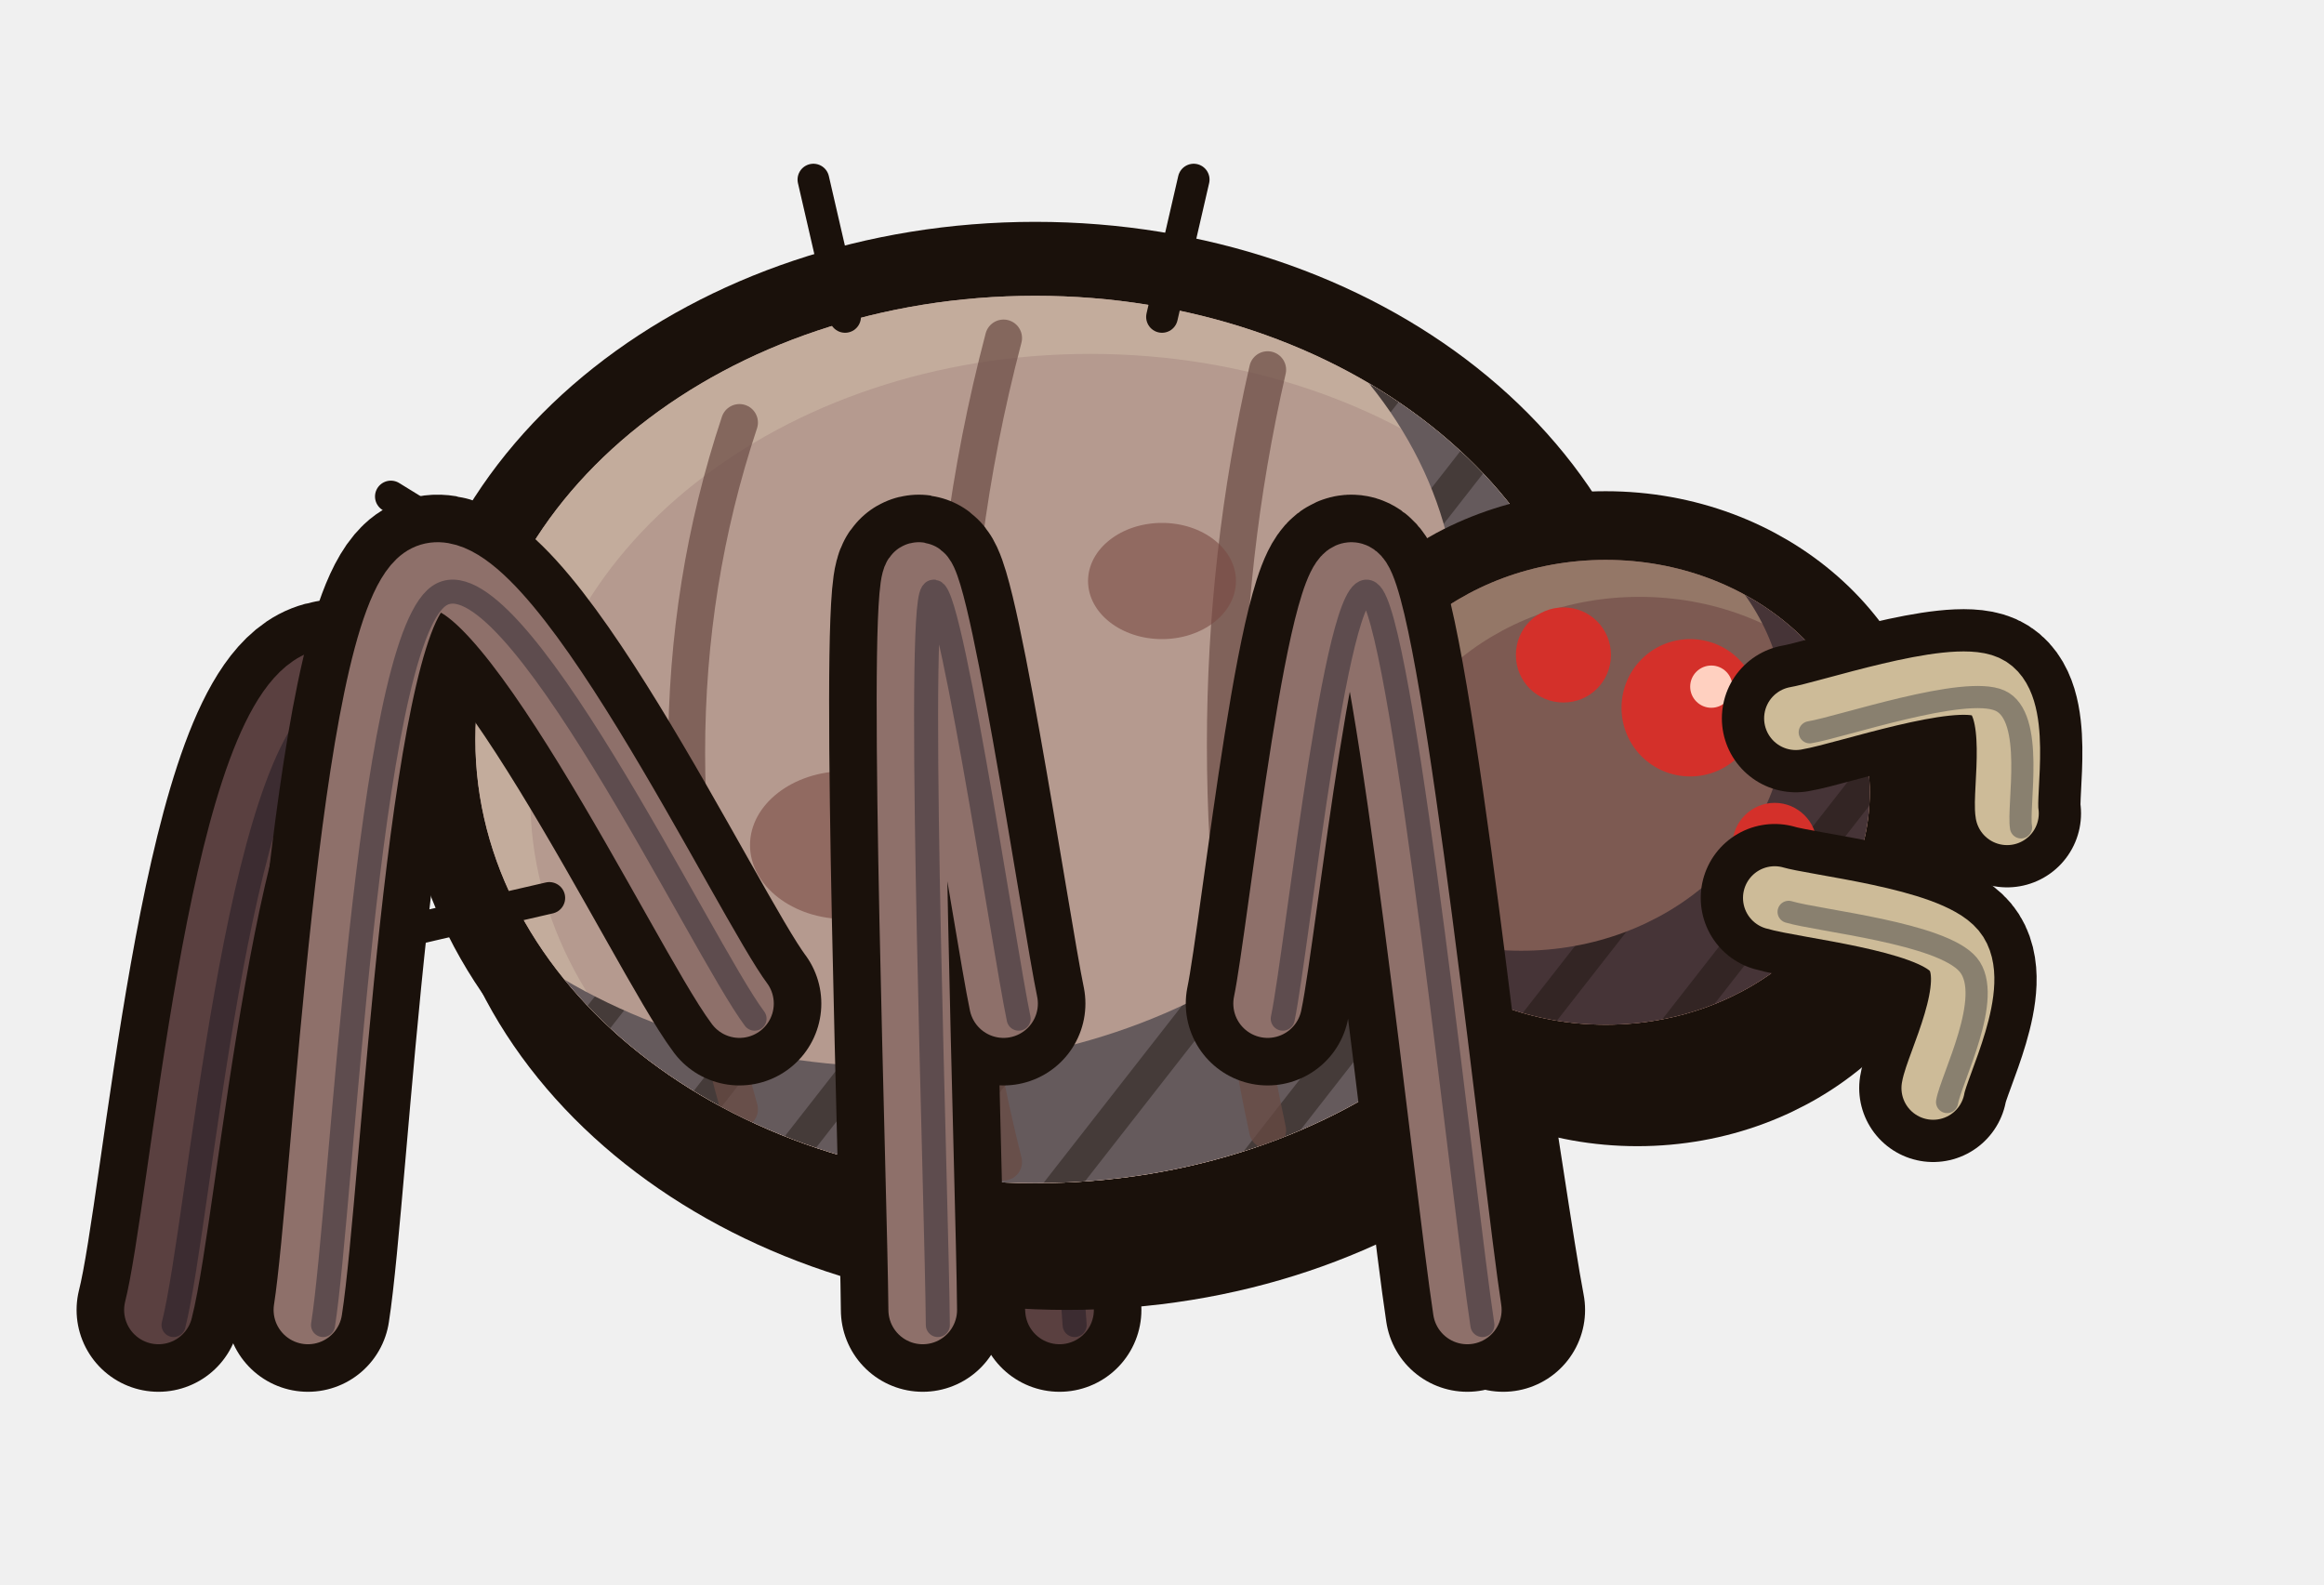
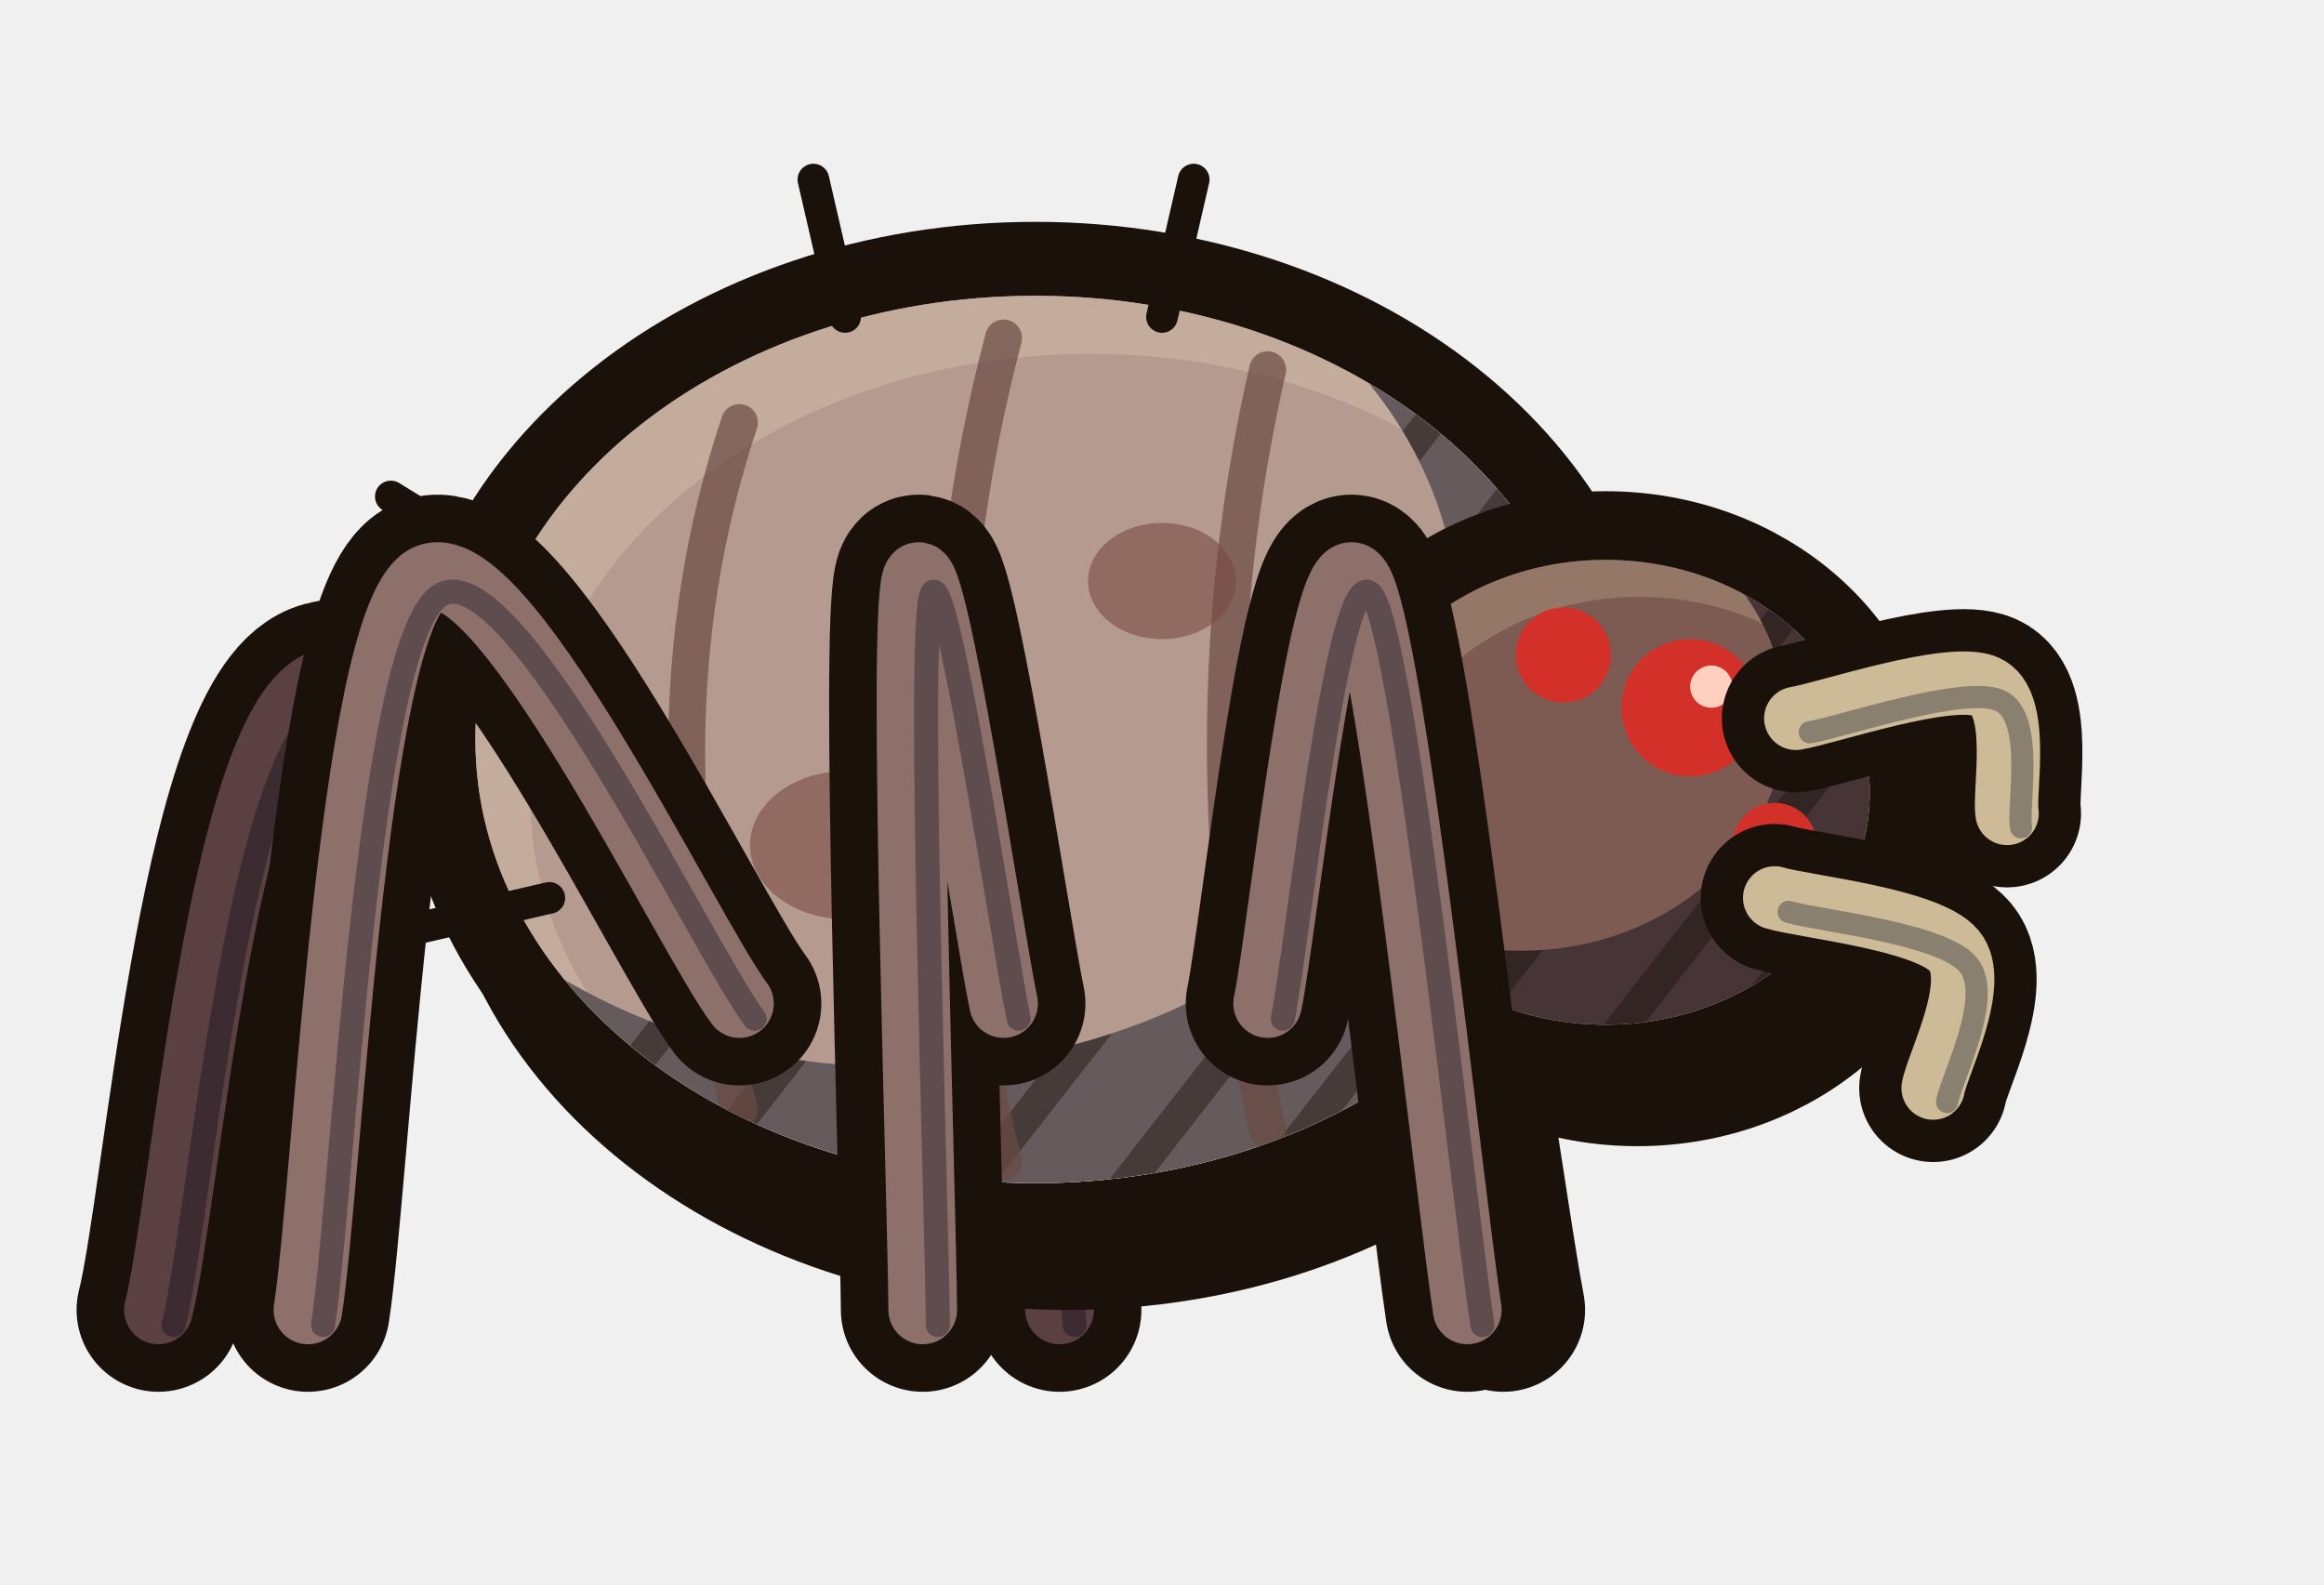
<svg xmlns="http://www.w3.org/2000/svg" width="44" height="30" viewBox="-22 -26 44 30">
  <path d="M-8 -7C-9.33 -8 -14.17 -13.97 -16 -13C-17.83 -12.03 -18.5 -3.17 -19 -1.2" fill="none" stroke="#1a110b" stroke-width="3.1" stroke-opacity="1" stroke-linecap="round" stroke-linejoin="round" />
  <path d="M-8 -7C-9.33 -8 -14.17 -13.97 -16 -13C-17.83 -12.03 -18.5 -3.17 -19 -1.2" fill="none" stroke="#5a4040" stroke-width="1.3" stroke-opacity="1" stroke-linecap="round" stroke-linejoin="round" />
  <path d="M-8 -7C-9.33 -8 -14.17 -13.97 -16 -13C-17.83 -12.03 -18.5 -3.17 -19 -1.2" fill="none" stroke="#35272d" stroke-width="0.455" stroke-opacity="0.8" stroke-linecap="round" stroke-linejoin="round" transform="translate(0.286 0.286)" />
  <path d="M-3 -7C-2.97 -8 -2.99 -13.97 -2.82 -13C-2.64 -12.03 -2.09 -3.17 -1.94 -1.2" fill="none" stroke="#1a110b" stroke-width="3.1" stroke-opacity="1" stroke-linecap="round" stroke-linejoin="round" />
  <path d="M-3 -7C-2.97 -8 -2.99 -13.97 -2.82 -13C-2.64 -12.03 -2.09 -3.17 -1.94 -1.2" fill="none" stroke="#5a4040" stroke-width="1.3" stroke-opacity="1" stroke-linecap="round" stroke-linejoin="round" />
  <path d="M-3 -7C-2.97 -8 -2.99 -13.97 -2.82 -13C-2.64 -12.03 -2.09 -3.17 -1.94 -1.2" fill="none" stroke="#35272d" stroke-width="0.455" stroke-opacity="0.8" stroke-linecap="round" stroke-linejoin="round" transform="translate(0.286 0.286)" />
  <path d="M2 -7C2.36 -8 3.44 -13.97 4.18 -13C4.93 -12.03 6.08 -3.17 6.46 -1.2" fill="none" stroke="#1a110b" stroke-width="3.1" stroke-opacity="1" stroke-linecap="round" stroke-linejoin="round" />
  <path d="M2 -7C2.36 -8 3.44 -13.97 4.18 -13C4.93 -12.03 6.08 -3.17 6.46 -1.2" fill="none" stroke="#5a4040" stroke-width="1.3" stroke-opacity="1" stroke-linecap="round" stroke-linejoin="round" />
  <path d="M2 -7C2.36 -8 3.44 -13.97 4.18 -13C4.93 -12.03 6.08 -3.17 6.46 -1.2" fill="none" stroke="#35272d" stroke-width="0.455" stroke-opacity="0.8" stroke-linecap="round" stroke-linejoin="round" transform="translate(0.286 0.286)" />
  <path d="M-13 -12C-13 -16.64 -8.25 -20.4 -2.4 -20.4C3.45 -20.4 8.2 -16.64 8.2 -12C8.2 -7.36 3.45 -3.6 -2.4 -3.6C-8.25 -3.6 -13 -7.36 -13 -12Z" fill="#1a110b" stroke="#1a110b" stroke-width="2.8" stroke-linejoin="round" transform="translate(0.6 1)" />
  <path d="M-13 -12C-13 -16.64 -8.25 -20.4 -2.4 -20.4C3.45 -20.4 8.2 -16.64 8.2 -12C8.2 -7.36 3.45 -3.6 -2.4 -3.6C-8.25 -3.6 -13 -7.36 -13 -12Z" fill="#1a110b" stroke="#1a110b" stroke-width="2.8" stroke-linejoin="round" />
  <path d="M-13 -12C-13 -16.64 -8.25 -20.4 -2.4 -20.4C3.45 -20.4 8.2 -16.64 8.2 -12C8.2 -7.36 3.45 -3.6 -2.4 -3.6C-8.25 -3.6 -13 -7.36 -13 -12Z" fill="#b59a8f" />
-   <clipPath id="c1542">
+   <clipPath id="c1547">
    <path d="M-13 -12C-13 -16.64 -8.25 -20.4 -2.4 -20.4C3.45 -20.4 8.2 -16.64 8.2 -12C8.2 -7.36 3.45 -3.6 -2.4 -3.6C-8.25 -3.6 -13 -7.36 -13 -12Z" />
  </clipPath>
-   <g clip-path="url(#c1542)">
+   <g clip-path="url(#c1547)">
    <rect x="-600" y="-600" width="1200" height="1200" fill="#c3ac9c" />
    <path d="M-13 -12C-13 -16.64 -8.25 -20.4 -2.4 -20.4C3.45 -20.4 8.2 -16.64 8.2 -12C8.2 -7.36 3.45 -3.6 -2.4 -3.6C-8.25 -3.6 -13 -7.36 -13 -12Z" fill="#b59a8f" transform="translate(1.04 1.1)" />
-     <mask id="m1542" maskUnits="userSpaceOnUse" x="-600" y="-600" width="1200" height="1200">
+     <mask id="m1547" maskUnits="userSpaceOnUse" x="-600" y="-600" width="1200" height="1200">
      <rect x="-600" y="-600" width="1200" height="1200" fill="#fff" />
      <path d="M-13 -12C-13 -16.64 -8.25 -20.4 -2.4 -20.4C3.45 -20.4 8.2 -16.64 8.2 -12C8.2 -7.36 3.45 -3.6 -2.4 -3.6C-8.25 -3.6 -13 -7.36 -13 -12Z" fill="#000" transform="translate(-2.6 -2.2)" />
    </mask>
-     <g mask="url(#m1542)">
+     <g mask="url(#m1547)">
      <rect x="-600" y="-600" width="1200" height="1200" fill="#655a5c" />
-       <path d="M-23.58 -10.1L-6.21 -32.34M-21.15 -9.4L-4.18 -31.12M-19.68 -7.85L-3.32 -28.8M-18.79 -5.99L-2 -27.49M-15.79 -6.82L0.76 -28M-15.88 -2.92L1.96 -25.77M-13.51 -3.1L2.87 -24.06M-10.67 -2.55L5.85 -23.69M-9.22 -1.34L6.17 -21.04M-8.12 0.66L8.31 -20.38M-7.46 3.56L10.58 -19.53M-3.72 3.03L11.69 -16.71M-2.11 4.82L15.12 -17.23M-1.28 7.44L15.11 -13.53M0.07 9.43L18.58 -14.26" fill="none" stroke="#1a110b" stroke-width="0.6" stroke-opacity="0.42" stroke-linecap="round" />
+       <path d="M-23.38 -10.37L-5.72 -32.97M-20.86 -9.75L-5.03 -30M-20.82 -6.81L-2.46 -30.31M-18.36 -6.61L-1.48 -28.21M-16.54 -4.99L0.35 -26.61M-15.33 -2.82L3.06 -26.36M-11.34 -4.09L3.57 -23.18M-10.18 -1.99L5.09 -21.54M-9.72 0.93L8.64 -22.58M-8.02 2.13L10.09 -21.05M-6.45 3.8L11.12 -18.7M-3.3 3.12L13.13 -17.91M-2.35 5.66L13.86 -15.08M-1.05 7.05L15.59 -14.25M0.22 8.68L16.71 -12.43" fill="none" stroke="#1a110b" stroke-width="0.6" stroke-opacity="0.42" stroke-linecap="round" />
    </g>
    <path d="M-8 -18Q-10 -12 -8 -5M-3 -19.6Q-5 -12 -3 -4M2 -19Q0.4 -12 2 -4.6" fill="none" stroke="#6a4a44" stroke-width="0.7" stroke-opacity="0.7" stroke-linecap="round" stroke-linejoin="round" />
    <path d="M-7.8 -10C-7.8 -10.77 -6.99 -11.4 -6 -11.4C-5.01 -11.4 -4.2 -10.77 -4.2 -10C-4.2 -9.23 -5.01 -8.6 -6 -8.6C-6.99 -8.6 -7.8 -9.23 -7.8 -10Z" fill="#7a4a44" fill-opacity="0.6" />
    <path d="M-1.4 -15C-1.4 -15.61 -0.77 -16.1 0 -16.1C0.77 -16.1 1.4 -15.61 1.4 -15C1.4 -14.39 0.77 -13.9 0 -13.9C-0.77 -13.9 -1.4 -14.39 -1.4 -15Z" fill="#7a4a44" fill-opacity="0.6" />
  </g>
  <path d="M-12 -15L-14.6 -16.6M-11.6 -9L-14.2 -8.4M-6 -20L-6.6 -22.6M0 -20L0.6 -22.6" fill="none" stroke="#1a110b" stroke-width="0.6" stroke-opacity="1" stroke-linecap="round" stroke-linejoin="round" />
  <path d="M3.4 -11C3.4 -13.43 5.64 -15.4 8.4 -15.4C11.16 -15.4 13.4 -13.43 13.4 -11C13.4 -8.57 11.16 -6.6 8.4 -6.6C5.64 -6.6 3.4 -8.57 3.4 -11Z" fill="#1a110b" stroke="#1a110b" stroke-width="2.6" stroke-linejoin="round" transform="translate(0.6 1)" />
  <path d="M3.4 -11C3.4 -13.43 5.64 -15.4 8.4 -15.4C11.16 -15.4 13.4 -13.43 13.4 -11C13.4 -8.57 11.16 -6.6 8.4 -6.6C5.64 -6.6 3.4 -8.57 3.4 -11Z" fill="#1a110b" stroke="#1a110b" stroke-width="2.6" stroke-linejoin="round" />
  <path d="M3.4 -11C3.4 -13.43 5.64 -15.4 8.4 -15.4C11.16 -15.4 13.4 -13.43 13.4 -11C13.4 -8.57 11.16 -6.6 8.4 -6.6C5.64 -6.6 3.4 -8.57 3.4 -11Z" fill="#7d5a52" />
-   <clipPath id="c1543">
+   <clipPath id="c1548">
    <path d="M3.4 -11C3.4 -13.43 5.64 -15.4 8.4 -15.4C11.16 -15.4 13.4 -13.43 13.4 -11C13.4 -8.57 11.16 -6.6 8.4 -6.6C5.64 -6.6 3.4 -8.57 3.4 -11Z" />
  </clipPath>
-   <g clip-path="url(#c1543)">
+   <g clip-path="url(#c1548)">
    <rect x="-600" y="-600" width="1200" height="1200" fill="#947767" />
    <path d="M3.4 -11C3.4 -13.43 5.64 -15.4 8.4 -15.4C11.16 -15.4 13.4 -13.43 13.4 -11C13.4 -8.57 11.16 -6.6 8.4 -6.6C5.64 -6.6 3.4 -8.57 3.4 -11Z" fill="#7d5a52" transform="translate(0.64 0.7)" />
-     <mask id="m1543" maskUnits="userSpaceOnUse" x="-600" y="-600" width="1200" height="1200">
+     <mask id="m1548" maskUnits="userSpaceOnUse" x="-600" y="-600" width="1200" height="1200">
      <rect x="-600" y="-600" width="1200" height="1200" fill="#fff" />
      <path d="M3.4 -11C3.4 -13.43 5.64 -15.4 8.4 -15.4C11.16 -15.4 13.4 -13.43 13.4 -11C13.4 -8.57 11.16 -6.6 8.4 -6.6C5.64 -6.6 3.4 -8.57 3.4 -11Z" fill="#000" transform="translate(-1.6 -1.4)" />
    </mask>
-     <g mask="url(#m1543)">
+     <g mask="url(#m1548)">
      <rect x="-600" y="-600" width="1200" height="1200" fill="#463437" />
-       <path d="M-2.7 -10.86L5.59 -21.47M-1.87 -8.4L7.8 -20.78M-0.32 -7.22L9.56 -19.86M1.09 -6.1L10.97 -18.74M3.75 -6.25L12.4 -17.31M5.56 -4.71L14.67 -16.37M6.72 -2.69L15.73 -14.23M8.01 -1.09L17.04 -12.66M10.35 -0.06L19.86 -12.23" fill="none" stroke="#1a110b" stroke-width="0.6" stroke-opacity="0.42" stroke-linecap="round" />
+       <path d="M-2.64 -10.94L6.4 -22.5M-0.65 -9.28L8.91 -21.52M0.6 -7.86L10.32 -20.29M2.36 -5.99L11.11 -17.19M4.21 -4.66L13.08 -16.02M6.48 -3.71L14.88 -14.46M7.62 -2.31L16.66 -13.88M8.43 -0.46L17.54 -12.13" fill="none" stroke="#1a110b" stroke-width="0.6" stroke-opacity="0.42" stroke-linecap="round" />
    </g>
  </g>
  <path d="M8.7 -12.6C8.7 -13.32 9.28 -13.9 10 -13.9C10.72 -13.9 11.3 -13.32 11.3 -12.6C11.3 -11.88 10.72 -11.3 10 -11.3C9.28 -11.3 8.7 -11.88 8.7 -12.6Z" fill="#d4302a" />
  <path d="M10 -13C10 -13.22 10.18 -13.4 10.4 -13.4C10.62 -13.4 10.8 -13.22 10.8 -13C10.8 -12.78 10.62 -12.6 10.4 -12.6C10.18 -12.6 10 -12.78 10 -13Z" fill="#ffd0c0" />
  <path d="M6.7 -13.6C6.7 -14.1 7.1 -14.5 7.6 -14.5C8.1 -14.5 8.5 -14.1 8.5 -13.6C8.5 -13.1 8.1 -12.7 7.6 -12.7C7.1 -12.7 6.7 -13.1 6.7 -13.6Z" fill="#d4302a" />
  <path d="M10.8 -10C10.8 -10.44 11.16 -10.8 11.6 -10.8C12.04 -10.8 12.4 -10.44 12.4 -10C12.4 -9.56 12.04 -9.2 11.6 -9.2C11.16 -9.2 10.8 -9.56 10.8 -10Z" fill="#d4302a" />
  <path d="M11.6 -9C12.17 -8.83 14.5 -8.6 15 -8C15.5 -7.4 14.67 -5.83 14.6 -5.4" fill="none" stroke="#1a110b" stroke-width="2.8" stroke-opacity="1" stroke-linecap="round" stroke-linejoin="round" />
  <path d="M11.6 -9C12.17 -8.83 14.5 -8.6 15 -8C15.5 -7.4 14.67 -5.83 14.6 -5.4" fill="none" stroke="#cdbb98" stroke-width="1.2" stroke-opacity="1" stroke-linecap="round" stroke-linejoin="round" />
  <path d="M11.6 -9C12.17 -8.83 14.5 -8.6 15 -8C15.5 -7.4 14.67 -5.83 14.6 -5.4" fill="none" stroke="#787266" stroke-width="0.42" stroke-opacity="0.8" stroke-linecap="round" stroke-linejoin="round" transform="translate(0.264 0.264)" />
  <path d="M12 -12.4C12.6 -12.5 14.93 -13.3 15.6 -13C16.27 -12.7 15.93 -11 16 -10.6" fill="none" stroke="#1a110b" stroke-width="2.8" stroke-opacity="1" stroke-linecap="round" stroke-linejoin="round" />
  <path d="M12 -12.4C12.6 -12.5 14.93 -13.3 15.6 -13C16.27 -12.7 15.93 -11 16 -10.6" fill="none" stroke="#cdbb98" stroke-width="1.2" stroke-opacity="1" stroke-linecap="round" stroke-linejoin="round" />
  <path d="M12 -12.4C12.6 -12.5 14.93 -13.3 15.6 -13C16.27 -12.7 15.93 -11 16 -10.6" fill="none" stroke="#787266" stroke-width="0.42" stroke-opacity="0.8" stroke-linecap="round" stroke-linejoin="round" transform="translate(0.264 0.264)" />
  <path d="M-8 -7C-9 -8.33 -12.62 -15.97 -13.98 -15C-15.34 -14.03 -15.81 -3.5 -16.17 -1.2" fill="none" stroke="#1a110b" stroke-width="3.1" stroke-opacity="1" stroke-linecap="round" stroke-linejoin="round" />
  <path d="M-8 -7C-9 -8.33 -12.62 -15.97 -13.98 -15C-15.34 -14.03 -15.81 -3.5 -16.17 -1.2" fill="none" stroke="#8e706a" stroke-width="1.3" stroke-opacity="1" stroke-linecap="round" stroke-linejoin="round" />
  <path d="M-8 -7C-9 -8.33 -12.62 -15.97 -13.98 -15C-15.34 -14.03 -15.81 -3.5 -16.17 -1.2" fill="none" stroke="#534448" stroke-width="0.455" stroke-opacity="0.8" stroke-linecap="round" stroke-linejoin="round" transform="translate(0.286 0.286)" />
  <path d="M-3 -7C-3.28 -8.33 -4.41 -15.97 -4.66 -15C-4.92 -14.03 -4.55 -3.5 -4.53 -1.2" fill="none" stroke="#1a110b" stroke-width="3.1" stroke-opacity="1" stroke-linecap="round" stroke-linejoin="round" />
  <path d="M-3 -7C-3.28 -8.33 -4.41 -15.97 -4.66 -15C-4.92 -14.03 -4.55 -3.5 -4.53 -1.2" fill="none" stroke="#8e706a" stroke-width="1.3" stroke-opacity="1" stroke-linecap="round" stroke-linejoin="round" />
  <path d="M-3 -7C-3.28 -8.33 -4.41 -15.97 -4.66 -15C-4.92 -14.03 -4.55 -3.5 -4.53 -1.2" fill="none" stroke="#534448" stroke-width="0.455" stroke-opacity="0.8" stroke-linecap="round" stroke-linejoin="round" transform="translate(0.286 0.286)" />
  <path d="M2 -7C2.28 -8.33 3.07 -15.97 3.7 -15C4.33 -14.03 5.43 -3.5 5.78 -1.2" fill="none" stroke="#1a110b" stroke-width="3.1" stroke-opacity="1" stroke-linecap="round" stroke-linejoin="round" />
  <path d="M2 -7C2.28 -8.33 3.07 -15.97 3.7 -15C4.33 -14.03 5.43 -3.5 5.78 -1.2" fill="none" stroke="#8e706a" stroke-width="1.3" stroke-opacity="1" stroke-linecap="round" stroke-linejoin="round" />
  <path d="M2 -7C2.28 -8.33 3.07 -15.97 3.7 -15C4.33 -14.03 5.43 -3.5 5.78 -1.2" fill="none" stroke="#534448" stroke-width="0.455" stroke-opacity="0.8" stroke-linecap="round" stroke-linejoin="round" transform="translate(0.286 0.286)" />
</svg>
